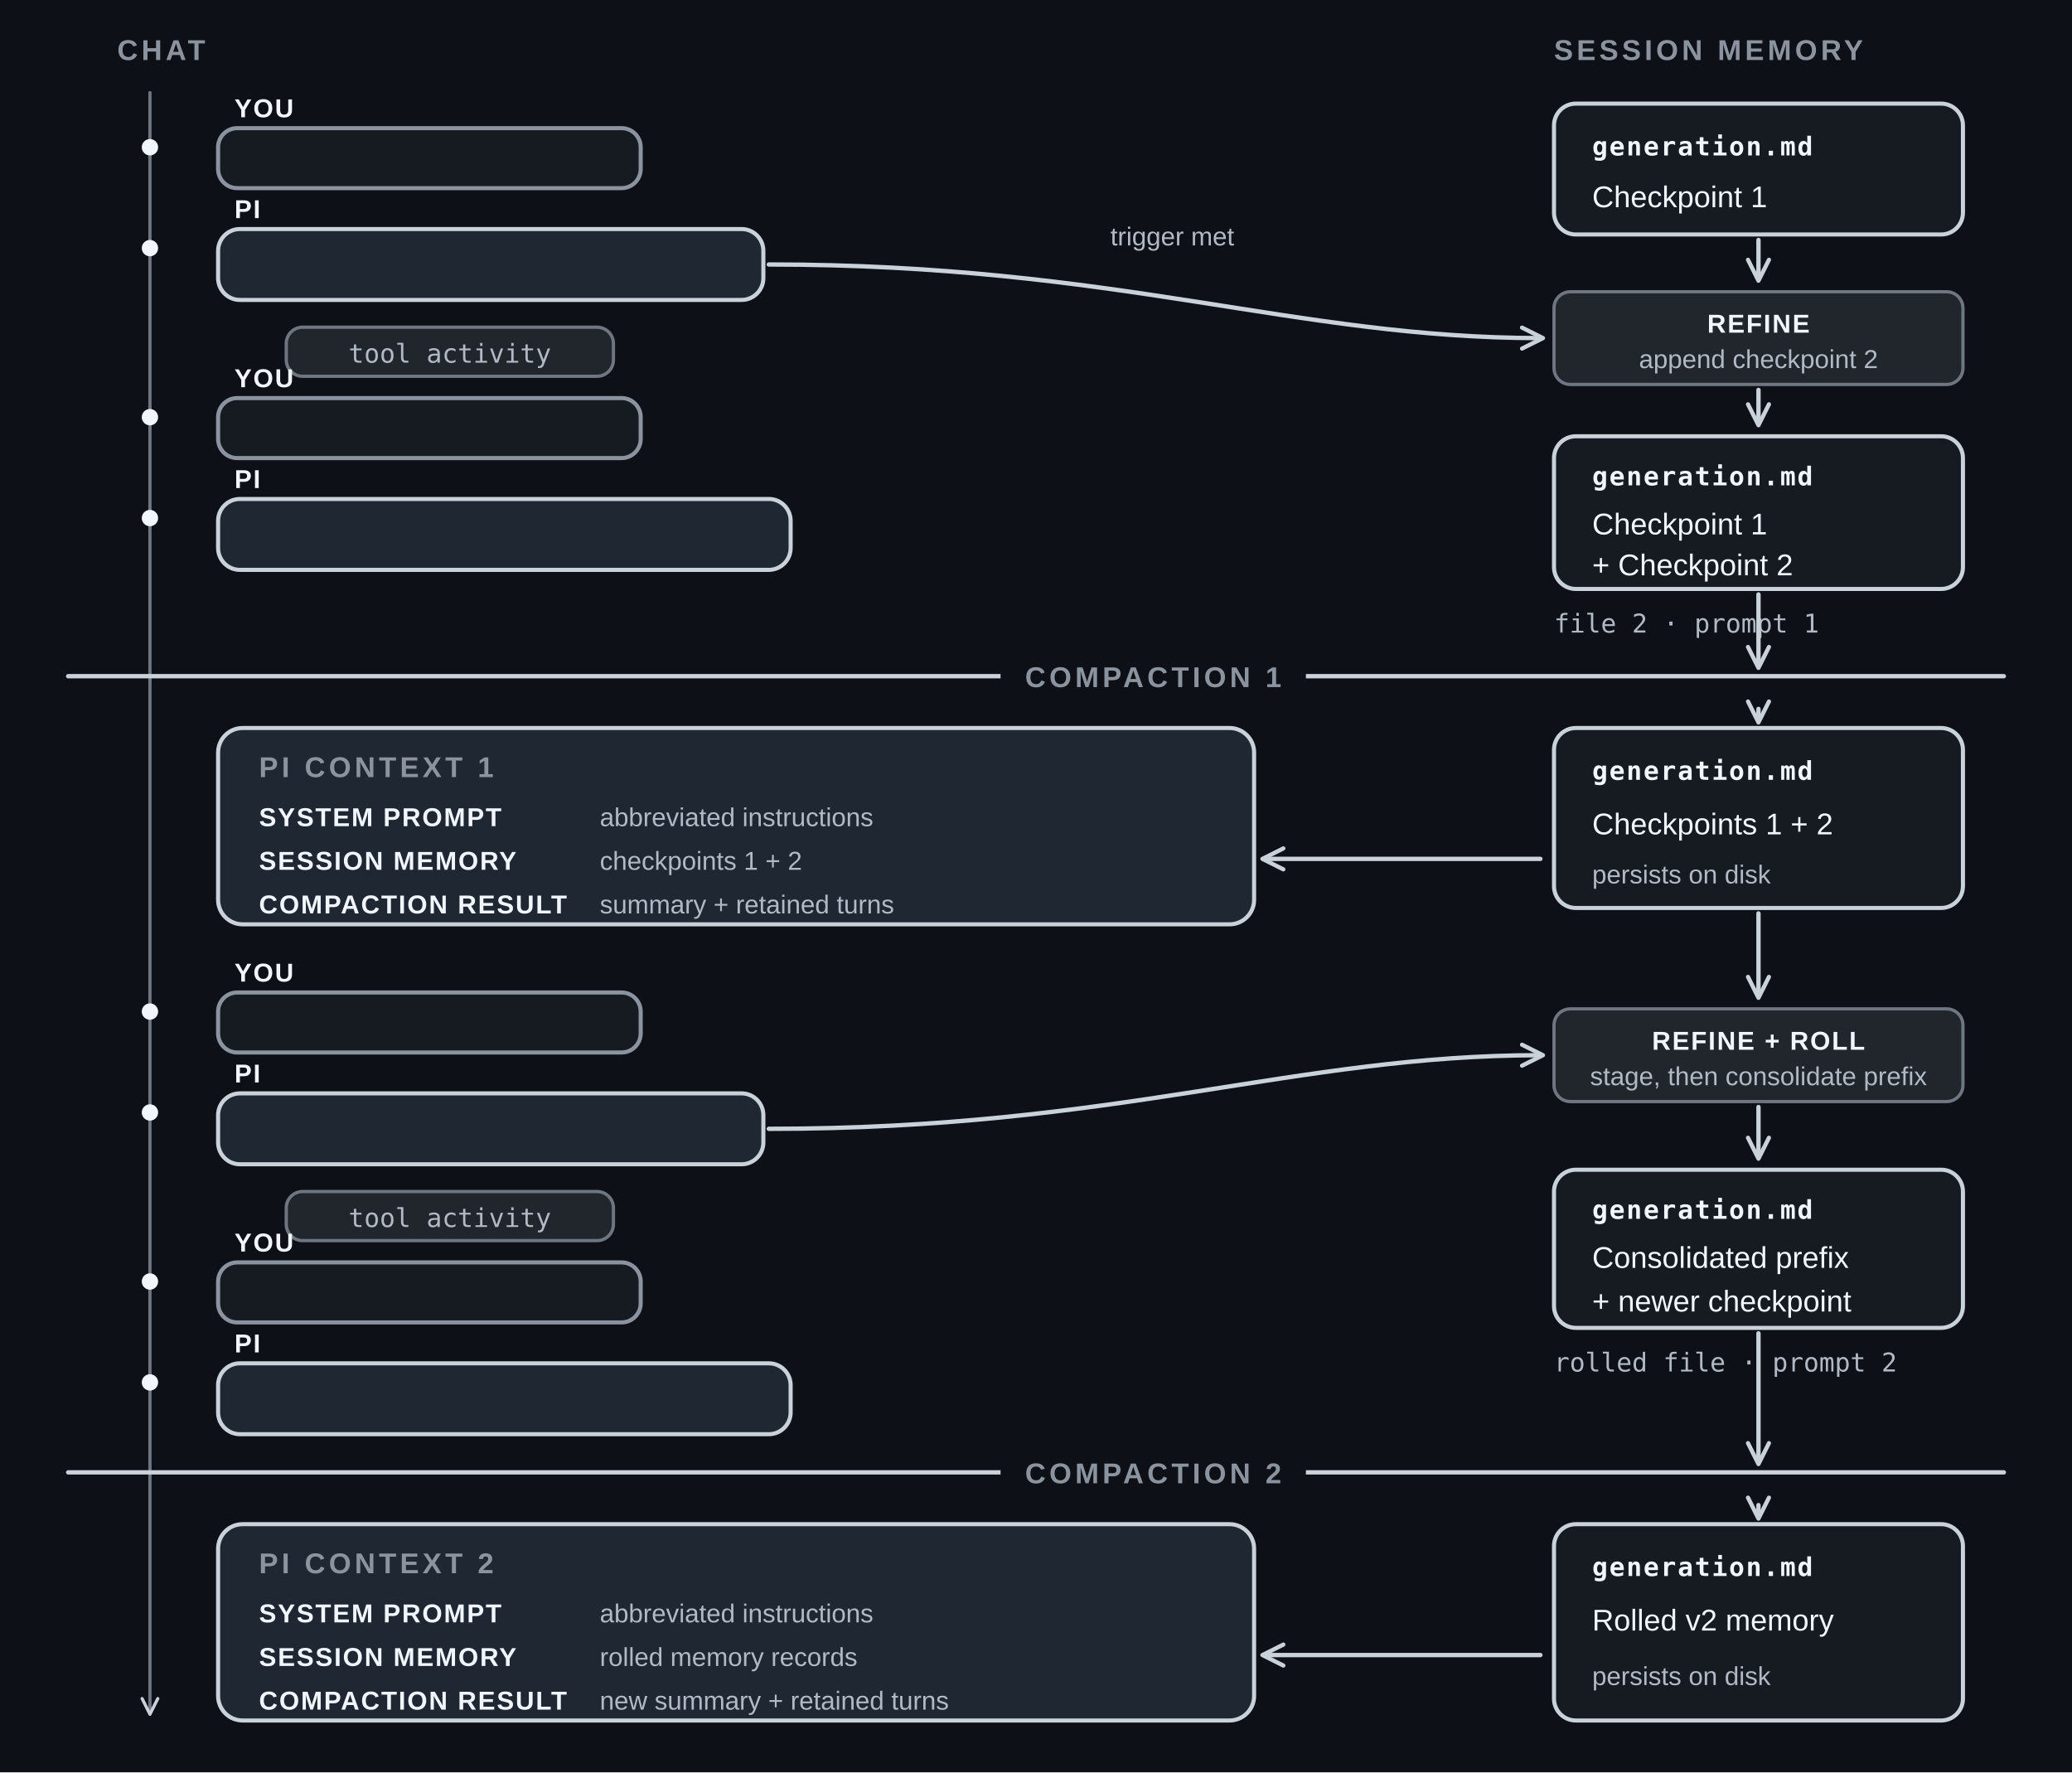
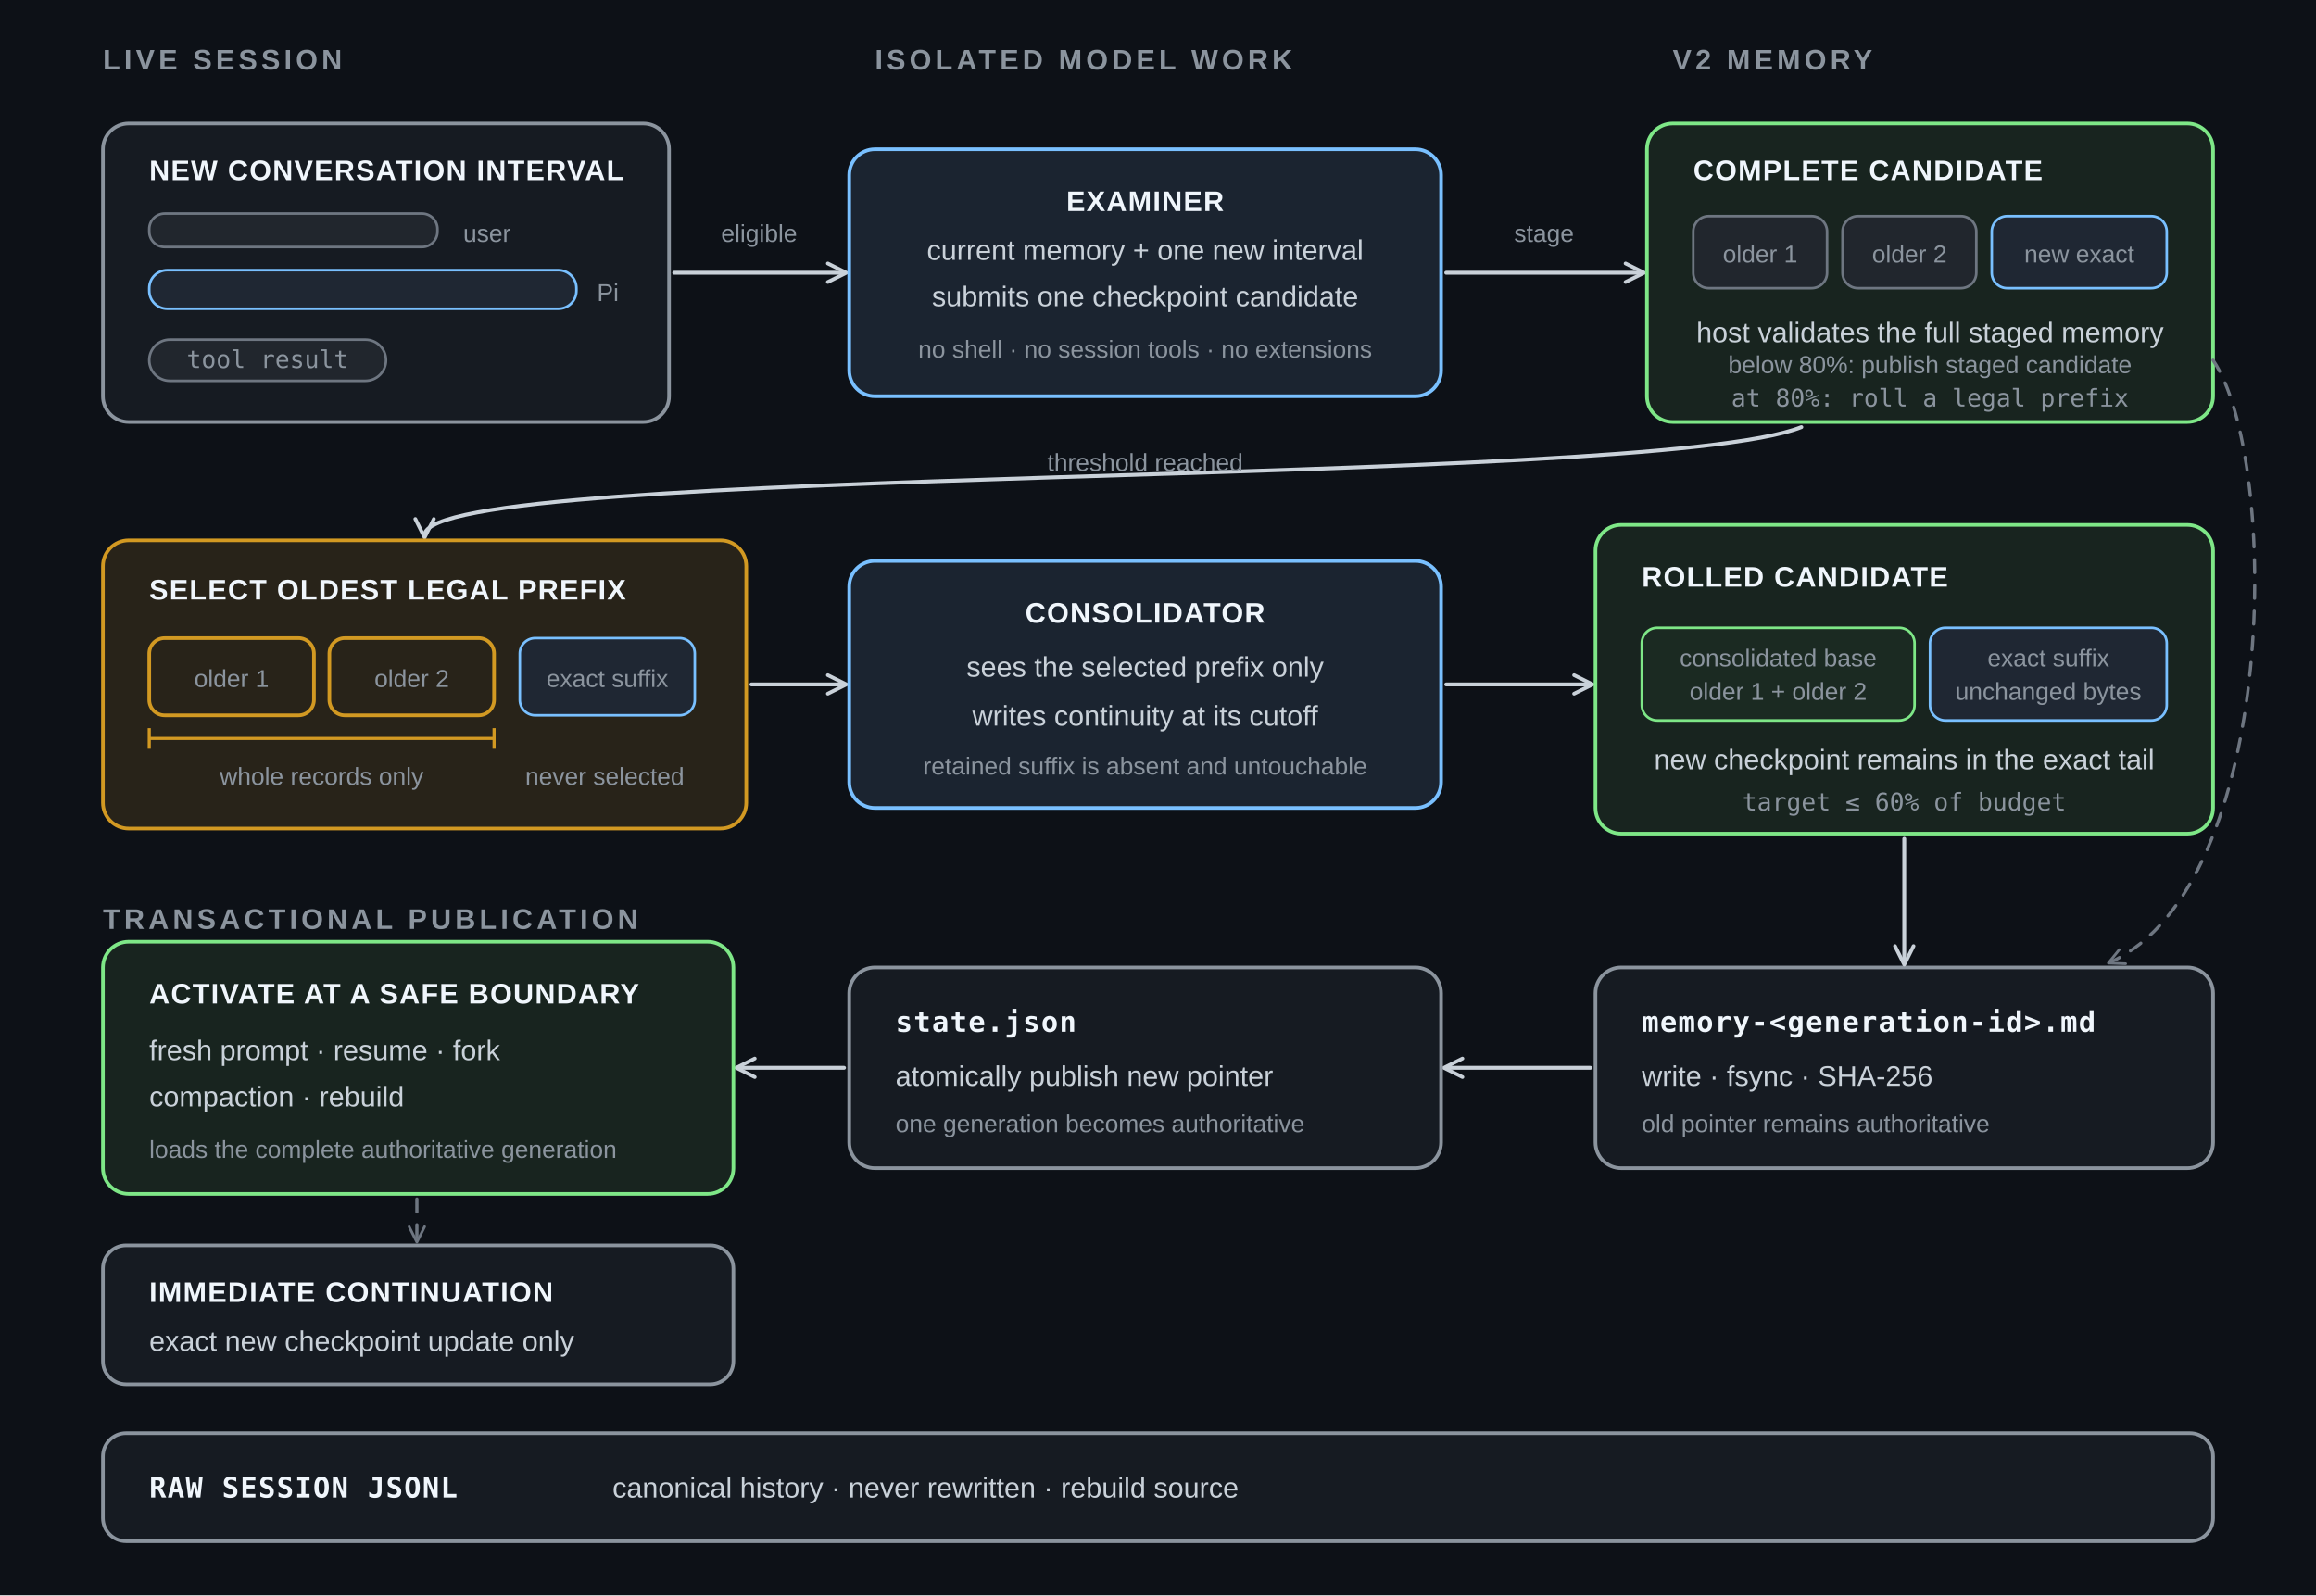
- <svg xmlns="http://www.w3.org/2000/svg" width="760" height="650" viewBox="0 0 760 650" preserveAspectRatio="xMidYMid meet" role="img" aria-labelledby="title desc" shape-rendering="geometricPrecision" text-rendering="optimizeLegibility">
+ <svg xmlns="http://www.w3.org/2000/svg" width="900" height="620" viewBox="0 0 900 620" role="img" aria-labelledby="title desc" shape-rendering="geometricPrecision" text-rendering="optimizeLegibility">
  <defs>
    <marker id="arrow" viewBox="0 0 10 10" refX="8" refY="5" markerWidth="6" markerHeight="6" orient="auto">
      <path d="M1 1 L9 5 L1 9" fill="none" stroke="#c9d1d9" stroke-width="1.6" stroke-linecap="round" stroke-linejoin="round" />
    </marker>
+     <marker id="arrowMuted" viewBox="0 0 10 10" refX="8" refY="5" markerWidth="6" markerHeight="6" orient="auto">
+       <path d="M1 1 L9 5 L1 9" fill="none" stroke="#6e7681" stroke-width="1.4" stroke-linecap="round" stroke-linejoin="round" />
+     </marker>
    <style>
      text { fill:#f0f6fc; font-family:Arial, Helvetica, sans-serif; }
-       .flow { fill:none; stroke:#c9d1d9; stroke-width:1.6; stroke-linecap:round; stroke-linejoin:round; }
-       .soft { fill:none; stroke:#6e7681; stroke-width:1.2; stroke-linecap:round; }
-       .bubble { fill:#161b22; stroke:#8b949e; stroke-width:1.5; }
-       .pi { fill:#1f2733; stroke:#c9d1d9; }
-       .file { fill:#161b22; stroke:#c9d1d9; stroke-width:1.5; rx:8; }
-       .note { fill:#21262d; stroke:#6e7681; stroke-width:1.2; rx:6; }
-       .lane { font-size:10.5px; font-weight:700; letter-spacing:1.3px; fill:#8b949e; }
-       .label { font-size:9.5px; font-weight:700; letter-spacing:.55px; }
-       .body { font-size:11px; }
-       .small { font-size:9.5px; fill:#b1bac4; }
+       .lane { font-size:11px; font-weight:700; letter-spacing:1.5px; fill:#8b949e; }
+       .label { font-size:11px; font-weight:700; letter-spacing:.45px; }
+       .body { font-size:11px; fill:#c9d1d9; }
+       .small { font-size:9.5px; fill:#8b949e; }
      .mono { font-family:"SFMono-Regular", Menlo, Consolas, monospace; }
+       .card { fill:#161b22; stroke:#8b949e; stroke-width:1.4; }
+       .engine { fill:#1b2430; stroke:#79c0ff; stroke-width:1.4; }
+       .memory { fill:#18241f; stroke:#7ee787; stroke-width:1.4; }
+       .warning { fill:#282319; stroke:#d29922; stroke-width:1.4; }
+       .pill { fill:#21262d; stroke:#6e7681; stroke-width:1; }
+       .exact { fill:#1f2733; stroke:#79c0ff; stroke-width:1; }
+       .rolled { fill:#1b2a22; stroke:#7ee787; stroke-width:1; }
+       .flow { fill:none; stroke:#c9d1d9; stroke-width:1.5; stroke-linecap:round; stroke-linejoin:round; marker-end:url(#arrow); }
+       .muted { fill:none; stroke:#6e7681; stroke-width:1.25; stroke-dasharray:5 5; stroke-linecap:round; marker-end:url(#arrowMuted); }
    </style>
  </defs>
-   <rect width="760" height="650" fill="#0d1117" />
-   <text x="43" y="22" class="lane">CHAT</text>
-   <text x="570" y="22" class="lane">SESSION MEMORY</text>
-   <path d="M55 34 L55 628" class="soft" marker-end="url(#arrow)" />
-   <circle cx="55" cy="54" r="3" fill="#f0f6fc" />
-   <text x="86" y="43" class="label">YOU</text>
-   <rect x="80" y="47" width="155" height="22" rx="7" class="bubble" />
-   <circle cx="55" cy="91" r="3" fill="#f0f6fc" />
-   <text x="86" y="80" class="label">PI</text>
-   <rect x="80" y="84" width="200" height="26" rx="8" class="bubble pi" />
-   <rect x="105" y="120" width="120" height="18" rx="9" class="note" />
-   <text x="165" y="133" text-anchor="middle" class="small mono">tool activity</text>
-   <circle cx="55" cy="153" r="3" fill="#f0f6fc" />
-   <text x="86" y="142" class="label">YOU</text>
-   <rect x="80" y="146" width="155" height="22" rx="7" class="bubble" />
-   <circle cx="55" cy="190" r="3" fill="#f0f6fc" />
-   <text x="86" y="179" class="label">PI</text>
-   <rect x="80" y="183" width="210" height="26" rx="8" class="bubble pi" />
-   <rect x="570" y="38" width="150" height="48" class="file" />
-   <text x="584" y="57" class="label mono">generation.md</text>
-   <text x="584" y="76" class="body">Checkpoint 1</text>
-   <path d="M645 88 L645 102" class="flow" marker-end="url(#arrow)" />
-   <rect x="570" y="107" width="150" height="34" class="note" />
-   <text x="645" y="122" text-anchor="middle" class="label">REFINE</text>
-   <text x="645" y="135" text-anchor="middle" class="small">append checkpoint 2</text>
-   <path d="M645 143 L645 155" class="flow" marker-end="url(#arrow)" />
-   <path d="M282 97 C410 97, 475 124, 565 124" class="flow" marker-end="url(#arrow)" />
-   <text x="430" y="90" text-anchor="middle" class="small">trigger met</text>
-   <rect x="570" y="160" width="150" height="56" class="file" />
-   <text x="584" y="178" class="label mono">generation.md</text>
-   <text x="584" y="196" class="body">Checkpoint 1</text>
-   <text x="584" y="211" class="body">+ Checkpoint 2</text>
-   <text x="570" y="232" class="small mono">file 2 · prompt 1</text>
-   <path d="M645 218 L645 244" class="flow" marker-end="url(#arrow)" />
-   <path d="M25 248 L735 248" class="flow" />
-   <rect x="367" y="237" width="112" height="22" fill="#0d1117" />
-   <text x="423" y="252" text-anchor="middle" class="lane">COMPACTION 1</text>
-   <path d="M645 260 L645 264" class="flow" marker-end="url(#arrow)" />
-   <rect x="80" y="267" width="380" height="72" rx="9" class="bubble pi" />
-   <text x="95" y="285" class="lane">PI CONTEXT 1</text>
-   <text x="95" y="303" class="label">SYSTEM PROMPT</text>
-   <text x="220" y="303" class="small">abbreviated instructions</text>
-   <text x="95" y="319" class="label">SESSION MEMORY</text>
-   <text x="220" y="319" class="small">checkpoints 1 + 2</text>
-   <text x="95" y="335" class="label">COMPACTION RESULT</text>
-   <text x="220" y="335" class="small">summary + retained turns</text>
-   <rect x="570" y="267" width="150" height="66" class="file" />
-   <text x="584" y="286" class="label mono">generation.md</text>
-   <text x="584" y="306" class="body">Checkpoints 1 + 2</text>
-   <text x="584" y="324" class="small">persists on disk</text>
-   <path d="M565 315 L464 315" class="flow" marker-end="url(#arrow)" />
-   <circle cx="55" cy="371" r="3" fill="#f0f6fc" />
-   <text x="86" y="360" class="label">YOU</text>
-   <rect x="80" y="364" width="155" height="22" rx="7" class="bubble" />
-   <circle cx="55" cy="408" r="3" fill="#f0f6fc" />
-   <text x="86" y="397" class="label">PI</text>
-   <rect x="80" y="401" width="200" height="26" rx="8" class="bubble pi" />
-   <rect x="105" y="437" width="120" height="18" rx="9" class="note" />
-   <text x="165" y="450" text-anchor="middle" class="small mono">tool activity</text>
-   <circle cx="55" cy="470" r="3" fill="#f0f6fc" />
-   <text x="86" y="459" class="label">YOU</text>
-   <rect x="80" y="463" width="155" height="22" rx="7" class="bubble" />
-   <circle cx="55" cy="507" r="3" fill="#f0f6fc" />
-   <text x="86" y="496" class="label">PI</text>
-   <rect x="80" y="500" width="210" height="26" rx="8" class="bubble pi" />
-   <path d="M645 335 L645 365" class="flow" marker-end="url(#arrow)" />
-   <rect x="570" y="370" width="150" height="34" class="note" />
-   <text x="645" y="385" text-anchor="middle" class="label">REFINE + ROLL</text>
-   <text x="645" y="398" text-anchor="middle" class="small">stage, then consolidate prefix</text>
-   <path d="M645 406 L645 424" class="flow" marker-end="url(#arrow)" />
-   <path d="M282 414 C410 414, 475 387, 565 387" class="flow" marker-end="url(#arrow)" />
-   <rect x="570" y="429" width="150" height="58" class="file" />
-   <text x="584" y="447" class="label mono">generation.md</text>
-   <text x="584" y="465" class="body">Consolidated prefix</text>
-   <text x="584" y="481" class="body">+ newer checkpoint</text>
-   <text x="570" y="503" class="small mono">rolled file · prompt 2</text>
-   <path d="M645 489 L645 536" class="flow" marker-end="url(#arrow)" />
-   <path d="M25 540 L735 540" class="flow" />
-   <rect x="367" y="529" width="112" height="22" fill="#0d1117" />
-   <text x="423" y="544" text-anchor="middle" class="lane">COMPACTION 2</text>
-   <path d="M645 552 L645 556" class="flow" marker-end="url(#arrow)" />
-   <rect x="80" y="559" width="380" height="72" rx="9" class="bubble pi" />
-   <text x="95" y="577" class="lane">PI CONTEXT 2</text>
-   <text x="95" y="595" class="label">SYSTEM PROMPT</text>
-   <text x="220" y="595" class="small">abbreviated instructions</text>
-   <text x="95" y="611" class="label">SESSION MEMORY</text>
-   <text x="220" y="611" class="small">rolled memory records</text>
-   <text x="95" y="627" class="label">COMPACTION RESULT</text>
-   <text x="220" y="627" class="small">new summary + retained turns</text>
-   <rect x="570" y="559" width="150" height="72" class="file" />
-   <text x="584" y="578" class="label mono">generation.md</text>
-   <text x="584" y="598" class="body">Rolled v2 memory</text>
-   <text x="584" y="618" class="small">persists on disk</text>
-   <path d="M565 607 L464 607" class="flow" marker-end="url(#arrow)" />
+   <rect width="900" height="620" fill="#0d1117" />
+   <text x="40" y="27" class="lane">LIVE SESSION</text>
+   <text x="340" y="27" class="lane">ISOLATED MODEL WORK</text>
+   <text x="650" y="27" class="lane">V2 MEMORY</text>
+   <rect x="40" y="48" width="220" height="116" rx="10" class="card" />
+   <text x="58" y="70" class="label">NEW CONVERSATION INTERVAL</text>
+   <rect x="58" y="83" width="112" height="13" rx="6" class="pill" />
+   <text x="180" y="94" class="small">user</text>
+   <rect x="58" y="105" width="166" height="15" rx="7" class="exact" />
+   <text x="232" y="117" class="small">Pi</text>
+   <rect x="58" y="132" width="92" height="16" rx="8" class="pill" />
+   <text x="104" y="143" text-anchor="middle" class="small mono">tool result</text>
+   <path d="M262 106 L328 106" class="flow" />
+   <text x="295" y="94" text-anchor="middle" class="small">eligible</text>
+   <rect x="330" y="58" width="230" height="96" rx="10" class="engine" />
+   <text x="445" y="82" text-anchor="middle" class="label">EXAMINER</text>
+   <text x="445" y="101" text-anchor="middle" class="body">current memory + one new interval</text>
+   <text x="445" y="119" text-anchor="middle" class="body">submits one checkpoint candidate</text>
+   <text x="445" y="139" text-anchor="middle" class="small">no shell · no session tools · no extensions</text>
+   <path d="M562 106 L638 106" class="flow" />
+   <text x="600" y="94" text-anchor="middle" class="small">stage</text>
+   <rect x="640" y="48" width="220" height="116" rx="10" class="memory" />
+   <text x="658" y="70" class="label">COMPLETE CANDIDATE</text>
+   <rect x="658" y="84" width="52" height="28" rx="6" class="pill" />
+   <text x="684" y="102" text-anchor="middle" class="small">older 1</text>
+   <rect x="716" y="84" width="52" height="28" rx="6" class="pill" />
+   <text x="742" y="102" text-anchor="middle" class="small">older 2</text>
+   <rect x="774" y="84" width="68" height="28" rx="6" class="exact" />
+   <text x="808" y="102" text-anchor="middle" class="small">new exact</text>
+   <text x="750" y="133" text-anchor="middle" class="body">host validates the full staged memory</text>
+   <text x="750" y="145" text-anchor="middle" class="small">below 80%: publish staged candidate</text>
+   <text x="750" y="158" text-anchor="middle" class="small mono">at 80%: roll a legal prefix</text>
+   <path d="M700 166 C640 190, 165 180, 165 208" class="flow" />
+   <text x="445" y="183" text-anchor="middle" class="small">threshold reached</text>
+   <path d="M860 140 C886 178, 886 344, 820 374" class="muted" />
+   <rect x="40" y="210" width="250" height="112" rx="10" class="warning" />
+   <text x="58" y="233" class="label">SELECT OLDEST LEGAL PREFIX</text>
+   <rect x="58" y="248" width="64" height="30" rx="6" class="warning" />
+   <text x="90" y="267" text-anchor="middle" class="small">older 1</text>
+   <rect x="128" y="248" width="64" height="30" rx="6" class="warning" />
+   <text x="160" y="267" text-anchor="middle" class="small">older 2</text>
+   <rect x="202" y="248" width="68" height="30" rx="6" class="exact" />
+   <text x="236" y="267" text-anchor="middle" class="small">exact suffix</text>
+   <path d="M58 287 L192 287" stroke="#d29922" stroke-width="1.2" />
+   <path d="M58 283 L58 291 M192 283 L192 291" stroke="#d29922" stroke-width="1.2" />
+   <text x="125" y="305" text-anchor="middle" class="small">whole records only</text>
+   <text x="235" y="305" text-anchor="middle" class="small">never selected</text>
+   <path d="M292 266 L328 266" class="flow" />
+   <rect x="330" y="218" width="230" height="96" rx="10" class="engine" />
+   <text x="445" y="242" text-anchor="middle" class="label">CONSOLIDATOR</text>
+   <text x="445" y="263" text-anchor="middle" class="body">sees the selected prefix only</text>
+   <text x="445" y="282" text-anchor="middle" class="body">writes continuity at its cutoff</text>
+   <text x="445" y="301" text-anchor="middle" class="small">retained suffix is absent and untouchable</text>
+   <path d="M562 266 L618 266" class="flow" />
+   <rect x="620" y="204" width="240" height="120" rx="10" class="memory" />
+   <text x="638" y="228" class="label">ROLLED CANDIDATE</text>
+   <rect x="638" y="244" width="106" height="36" rx="6" class="rolled" />
+   <text x="691" y="259" text-anchor="middle" class="small">consolidated base</text>
+   <text x="691" y="272" text-anchor="middle" class="small">older 1 + older 2</text>
+   <rect x="750" y="244" width="92" height="36" rx="6" class="exact" />
+   <text x="796" y="259" text-anchor="middle" class="small">exact suffix</text>
+   <text x="796" y="272" text-anchor="middle" class="small">unchanged bytes</text>
+   <text x="740" y="299" text-anchor="middle" class="body">new checkpoint remains in the exact tail</text>
+   <text x="740" y="315" text-anchor="middle" class="small mono">target ≤ 60% of budget</text>
+   <text x="40" y="361" class="lane">TRANSACTIONAL PUBLICATION</text>
+   <rect x="620" y="376" width="240" height="78" rx="10" class="card" />
+   <text x="638" y="401" class="label mono">memory-&lt;generation-id&gt;.md</text>
+   <text x="638" y="422" class="body">write · fsync · SHA-256</text>
+   <text x="638" y="440" class="small">old pointer remains authoritative</text>
+   <path d="M740 326 L740 374" class="flow" />
+   <path d="M618 415 L562 415" class="flow" />
+   <rect x="330" y="376" width="230" height="78" rx="10" class="card" />
+   <text x="348" y="401" class="label mono">state.json</text>
+   <text x="348" y="422" class="body">atomically publish new pointer</text>
+   <text x="348" y="440" class="small">one generation becomes authoritative</text>
+   <path d="M328 415 L287 415" class="flow" />
+   <rect x="40" y="366" width="245" height="98" rx="10" class="memory" />
+   <text x="58" y="390" class="label">ACTIVATE AT A SAFE BOUNDARY</text>
+   <text x="58" y="412" class="body">fresh prompt · resume · fork</text>
+   <text x="58" y="430" class="body">compaction · rebuild</text>
+   <text x="58" y="450" class="small">loads the complete authoritative generation</text>
+   <rect x="40" y="484" width="245" height="54" rx="9" class="card" />
+   <text x="58" y="506" class="label">IMMEDIATE CONTINUATION</text>
+   <text x="58" y="525" class="body">exact new checkpoint update only</text>
+   <path d="M162 466 L162 482" class="muted" />
+   <rect x="40" y="557" width="820" height="42" rx="9" class="card" />
+   <text x="58" y="582" class="label mono">RAW SESSION JSONL</text>
+   <text x="238" y="582" class="body">canonical history · never rewritten · rebuild source</text>
</svg>
